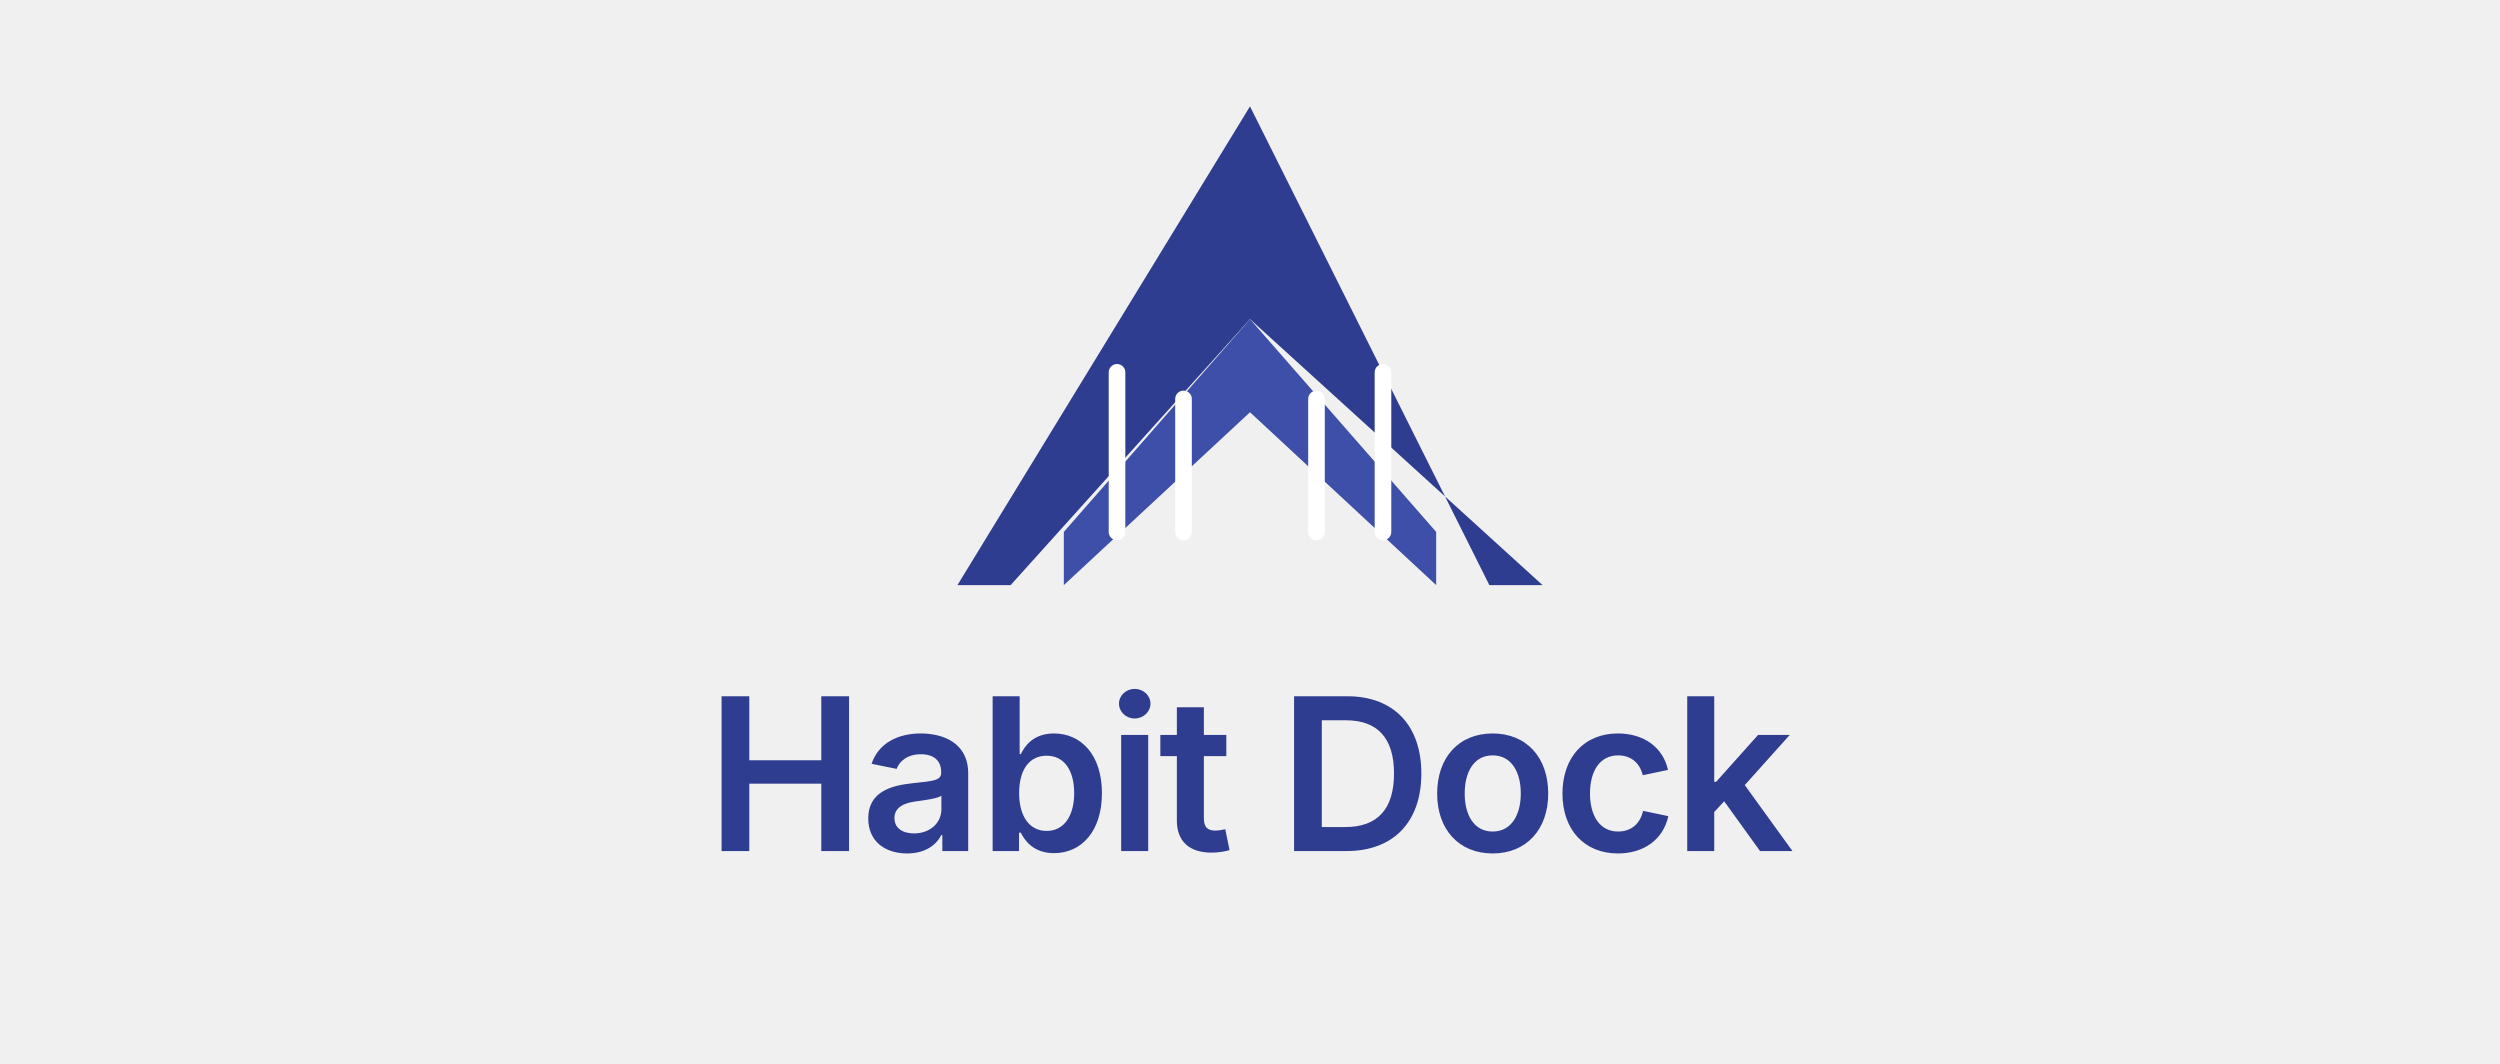
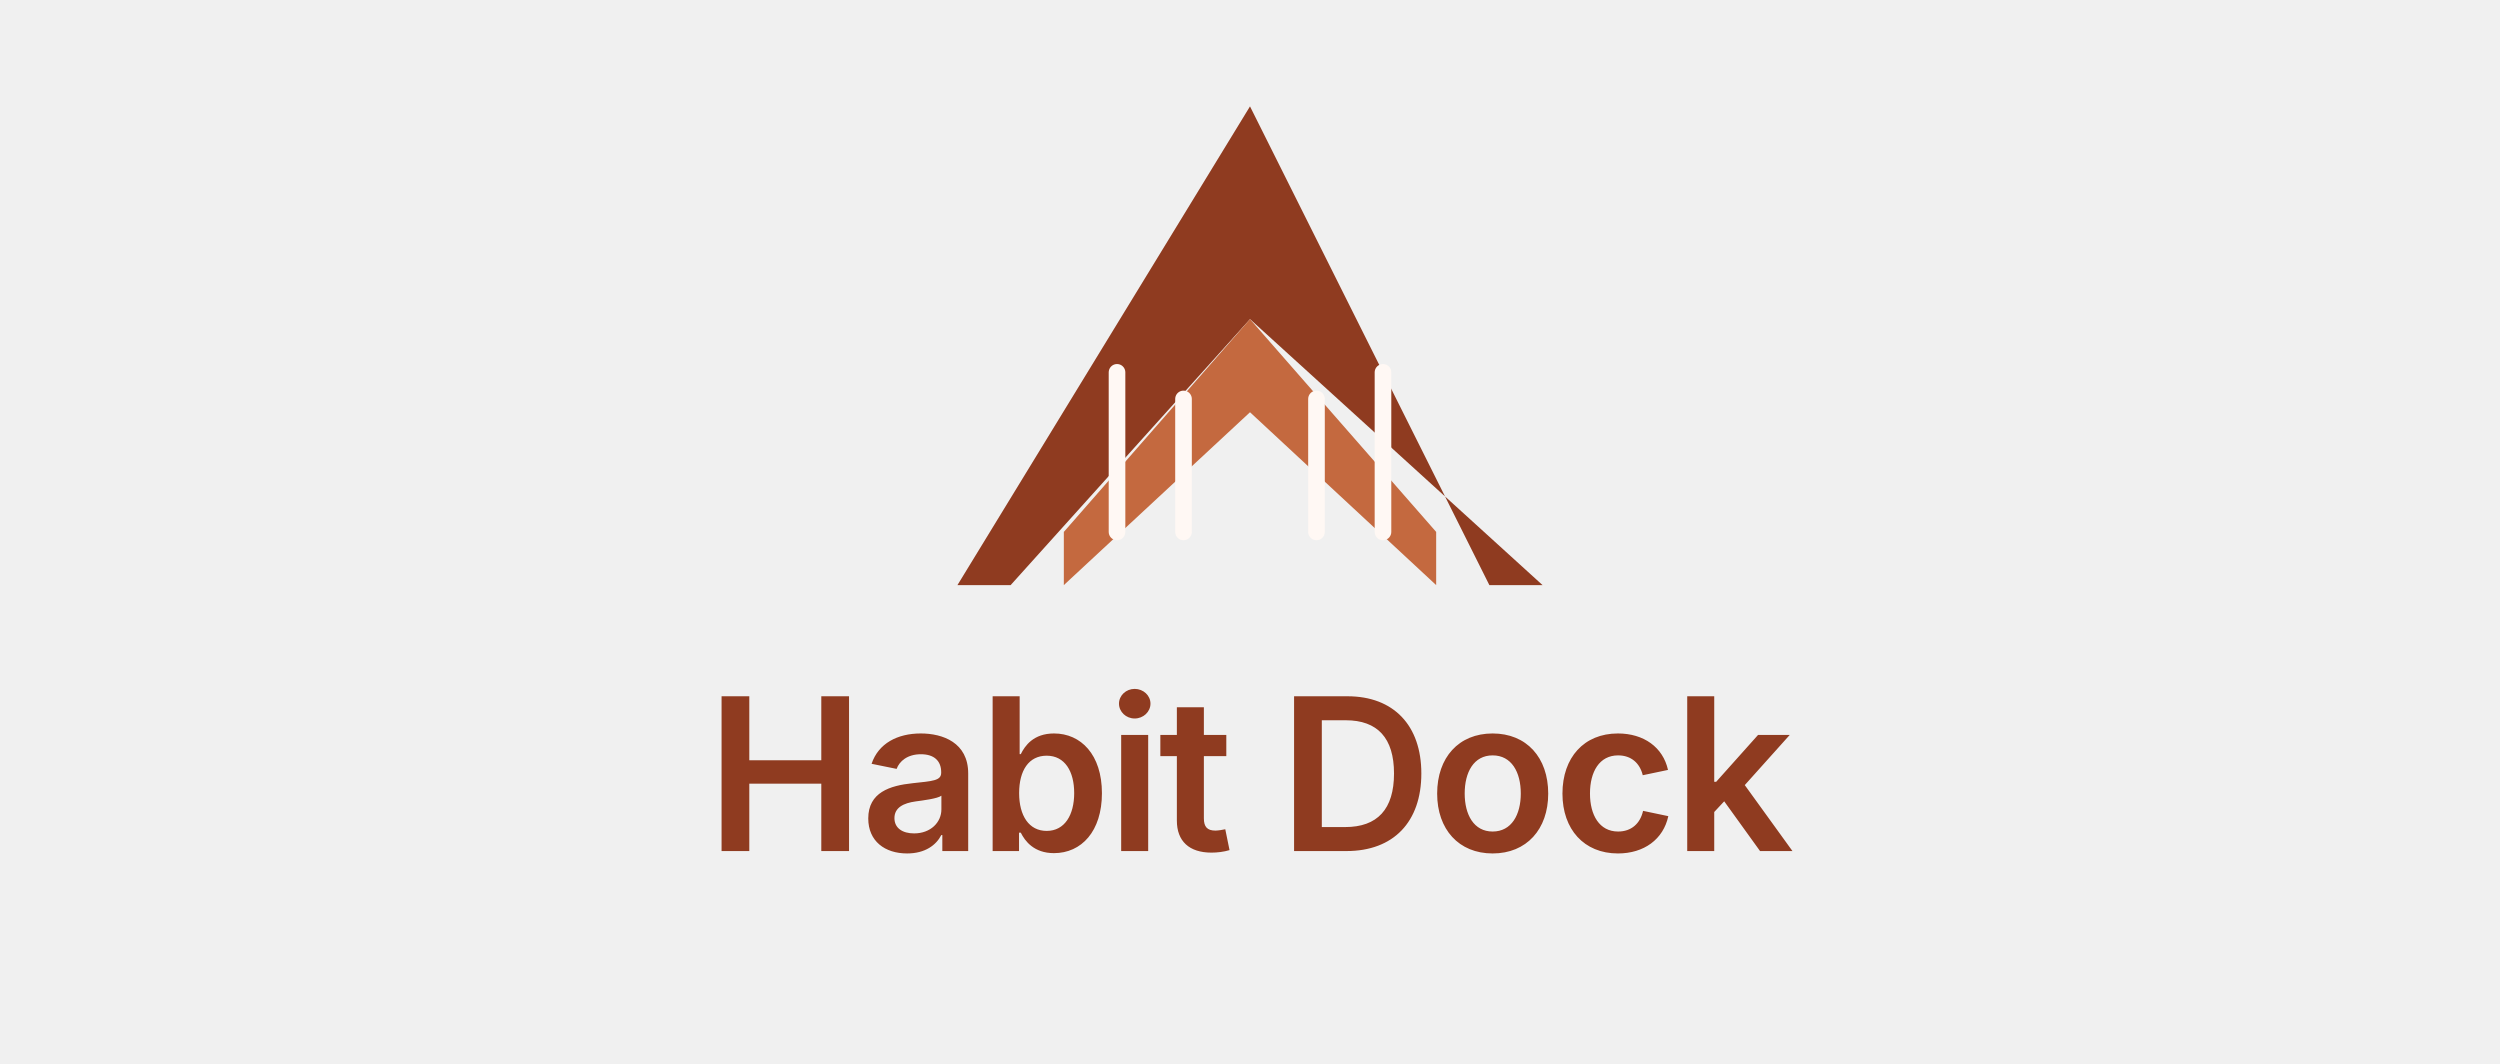
<svg xmlns="http://www.w3.org/2000/svg" viewBox="0 0 376 160" fill="none">
  <g transform="translate(188 52)">
-     <path d="M0-36 L-44 36 L-36 36 L0-4 L44 36 L36 36 Z" fill="#2E3D8F" />
-     <path d="M0-4 L-28 28 L-28 36 L0 10 L28 36 L28 28 Z" fill="#3D4FA8" />
-     <line x1="-20" y1="4" x2="-20" y2="28" stroke="#FFFFFF" stroke-width="2.5" stroke-linecap="round" />
-     <line x1="-10" y1="8" x2="-10" y2="28" stroke="#FFFFFF" stroke-width="2.5" stroke-linecap="round" />
-     <line x1="10" y1="8" x2="10" y2="28" stroke="#FFFFFF" stroke-width="2.5" stroke-linecap="round" />
-     <line x1="20" y1="4" x2="20" y2="28" stroke="#FFFFFF" stroke-width="2.5" stroke-linecap="round" />
+     <path d="M0-36 L-44 36 L-36 36 L0-4 L44 36 L36 36 Z" fill="#8F3B20" />
+     <path d="M0-4 L-28 28 L-28 36 L0 10 L28 36 L28 28 Z" fill="#C4693F" />
+     <line x1="-20" y1="4" x2="-20" y2="28" stroke="#FFF8F4" stroke-width="2.5" stroke-linecap="round" />
+     <line x1="-10" y1="8" x2="-10" y2="28" stroke="#FFF8F4" stroke-width="2.5" stroke-linecap="round" />
+     <line x1="10" y1="8" x2="10" y2="28" stroke="#FFF8F4" stroke-width="2.5" stroke-linecap="round" />
+     <line x1="20" y1="4" x2="20" y2="28" stroke="#FFF8F4" stroke-width="2.5" stroke-linecap="round" />
  </g>
-   <text x="188" y="128" text-anchor="middle" font-family="system-ui, -apple-system, 'Segoe UI', sans-serif" font-size="32" font-weight="600" letter-spacing="-0.02em" fill="#2E3D8F">Habit Dock</text>
+   <text x="188" y="128" text-anchor="middle" font-family="system-ui, -apple-system, 'Segoe UI', sans-serif" font-size="32" font-weight="600" letter-spacing="-0.02em" fill="#8F3B20">Habit Dock</text>
</svg>
